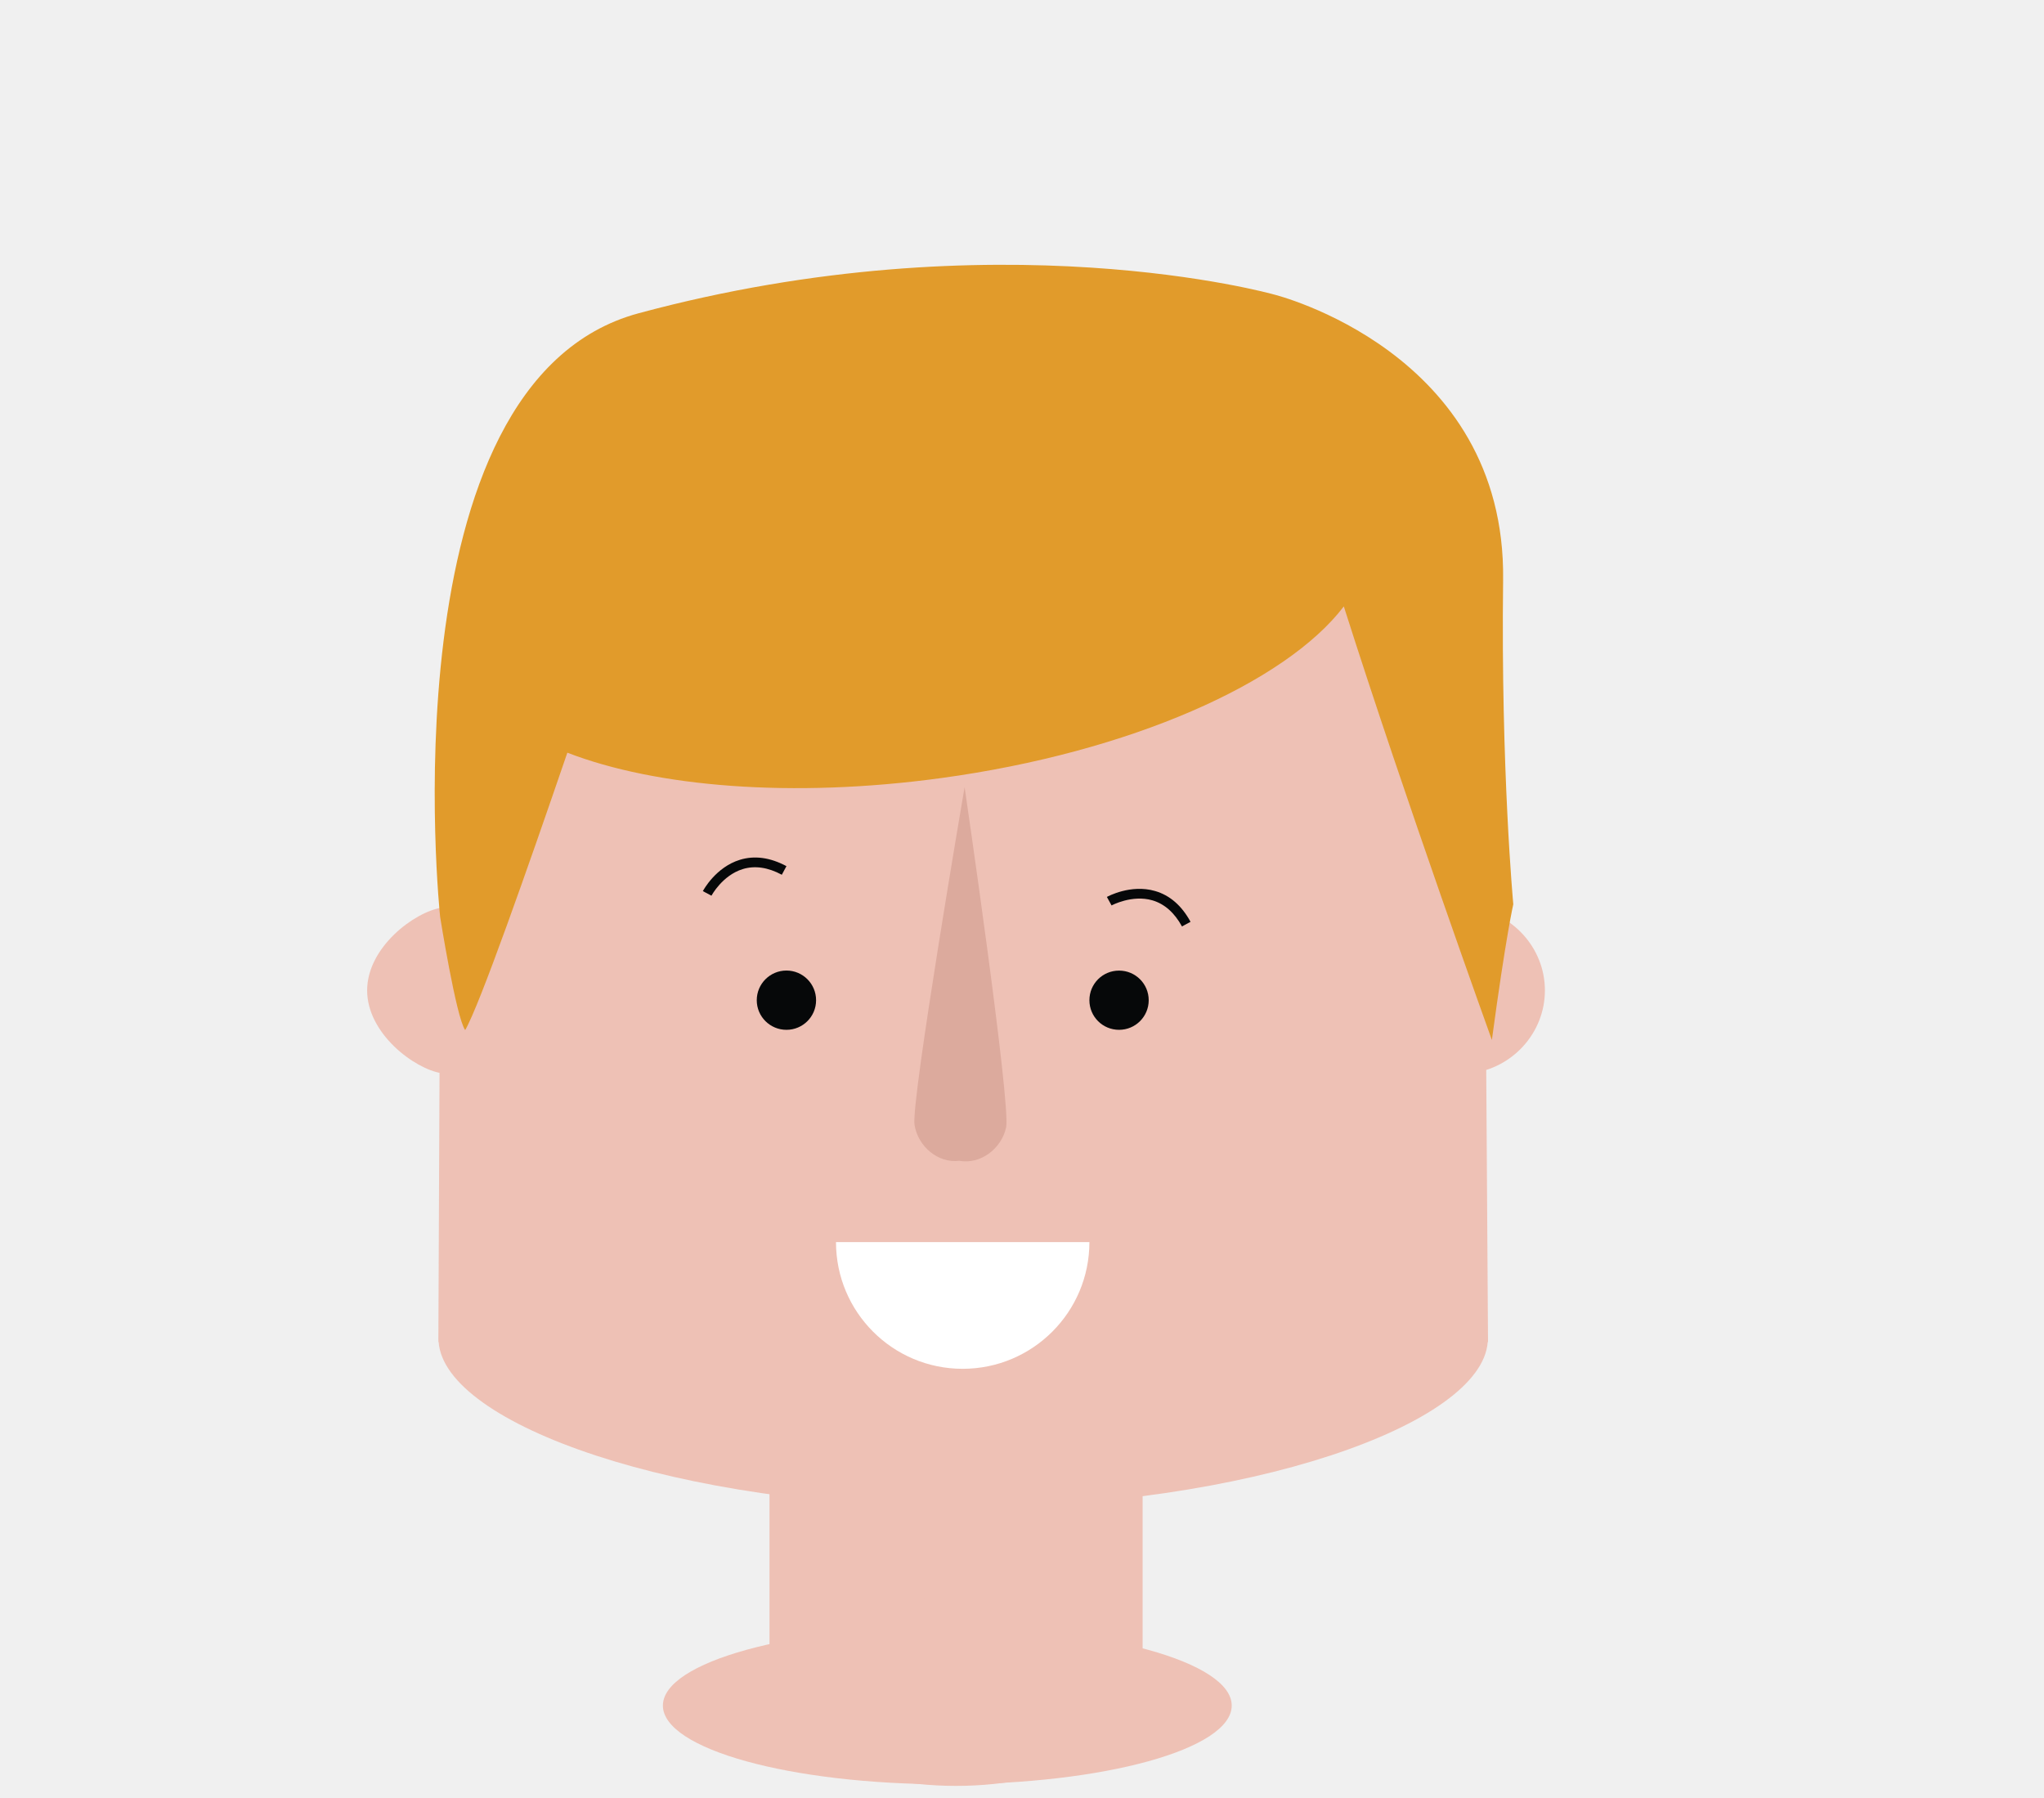
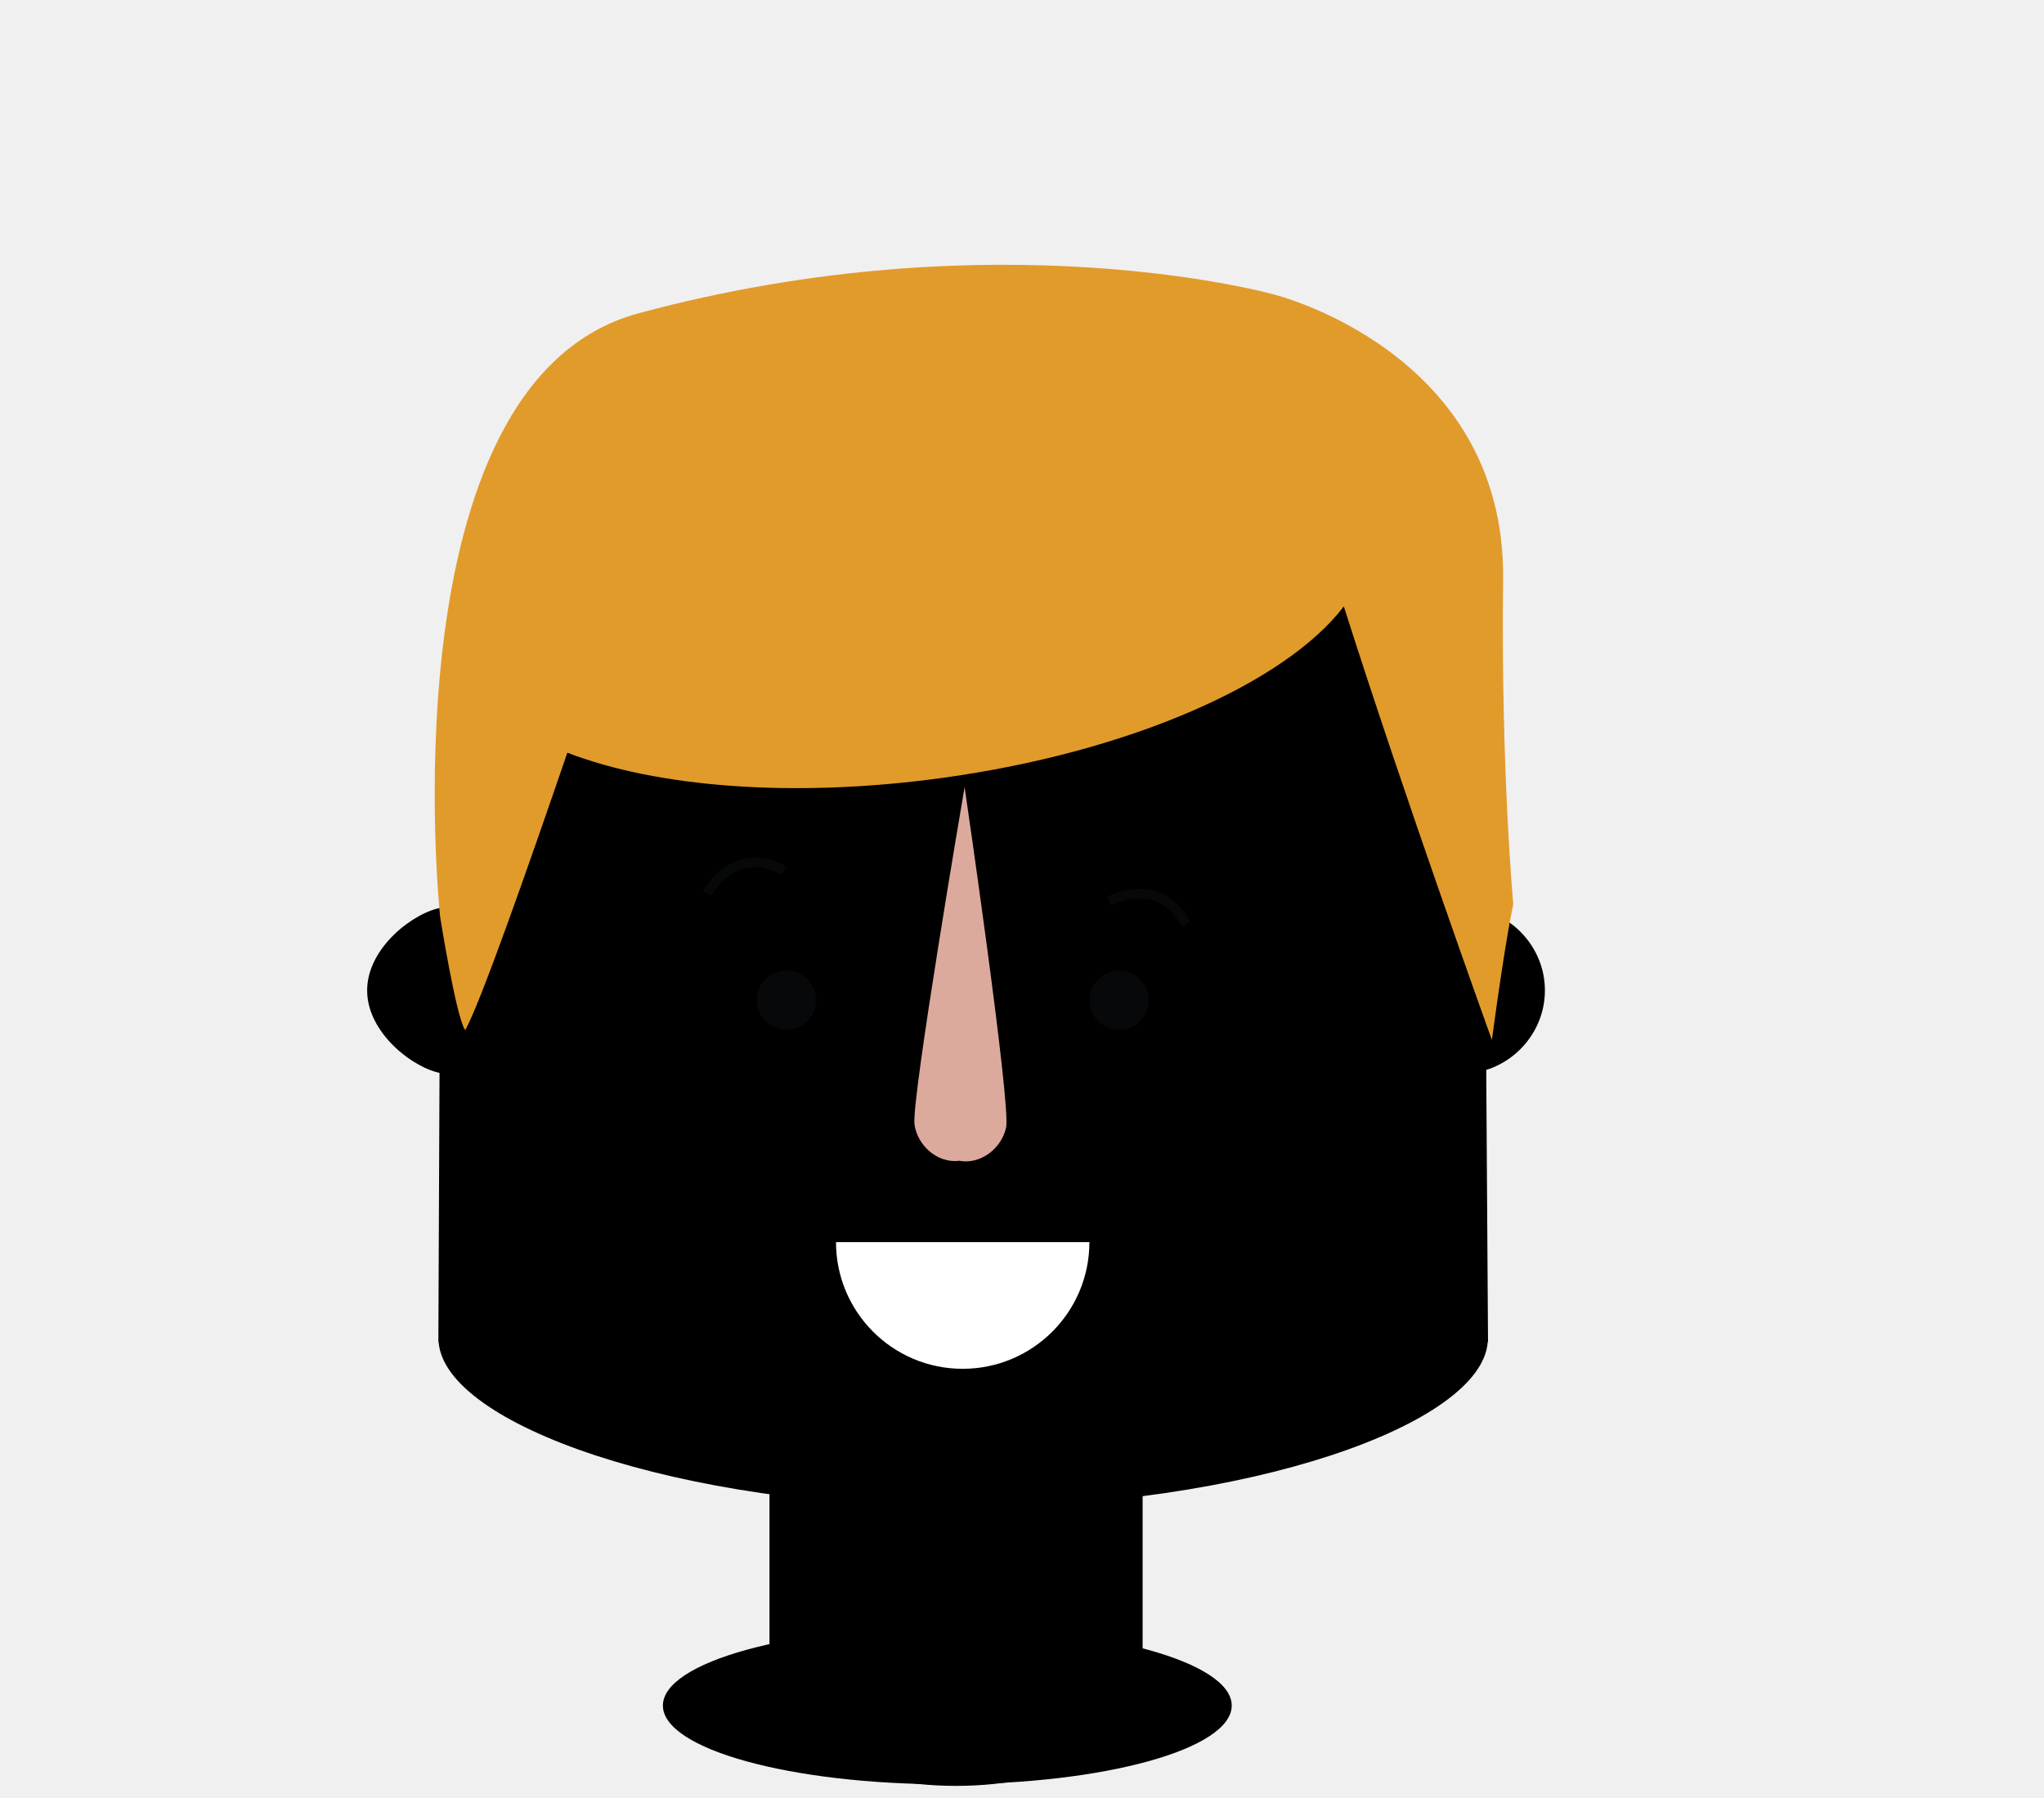
<svg x="0px" y="0px" width="173.998px" height="153.019px" viewBox="0 0 173.998 153.019">
-   <g fill="#EEC1B5">
+   <g class="fill-piel-w">
    <rect x="65.504" y="124.176" width="31.763" height="19.849" />
    <path d="M97.281,143.996c0,4.432-7.12,8.022-15.899,8.022c-8.78,0-15.899-3.59-15.899-8.022c0-4.427,7.119-8.017,15.899-8.017C90.161,135.979,97.281,139.569,97.281,143.996z" />
    <path d="M126.359,67.013c0-19.288-19.89-35.516-44.42-35.516c-24.53,0-44.42,16.522-44.42,35.813c0,0.216-0.203,46.92-0.203,46.92h0.023c0.511,7.007,20.302,14.079,44.653,14.079c24.355,0,44.142-7.072,44.653-14.079h0.025C126.67,114.23,126.359,67.234,126.359,67.013z" />
    <path d="M37.597,77.26c-2.336,0.373-6.344,3.385-6.344,7.047s4.008,6.679,6.344,7.05V77.26z" />
    <path d="M125.168,91.357c3.503-0.371,6.344-3.387,6.344-7.05s-2.841-6.675-6.344-7.047V91.357z" />
  </g>
  <path fill="#060809" d="M66.948,82.614c1.394,0,2.522,1.131,2.522,2.527c0,1.393-1.128,2.519-2.522,2.519c-1.396,0-2.528-1.126-2.528-2.519C64.42,83.745,65.553,82.614,66.948,82.614z" />
  <path fill="#FFFFFF" d="M81.947,116.515c5.963,0,10.79-4.832,10.79-10.786H71.165C71.165,111.683,75.988,116.515,81.947,116.515z" />
  <path fill="#060809" d="M60.566,76.243l-0.734-0.388c0.043-0.083,1.094-2.037,3.157-2.669c1.245-0.38,2.575-0.199,3.959,0.542l-0.395,0.732c-1.178-0.633-2.296-0.797-3.323-0.483C61.492,74.51,60.572,76.225,60.566,76.243z" />
  <path fill="#DCAA9D" d="M82.113,66.998c0,0-4.58,26.757-4.263,28.751c0.29,1.834,2,3.286,3.813,3.06c1.797,0.33,3.589-1.022,3.983-2.839C86.072,94.001,82.113,66.998,82.113,66.998z" />
  <g fill="#060809">
    <path d="M95.261,82.619c1.396,0,2.524,1.126,2.524,2.522c0,1.393-1.129,2.519-2.524,2.519c-1.399,0-2.524-1.126-2.524-2.519C92.737,83.745,93.861,82.619,95.261,82.619z" />
    <path d="M100.617,78.86c-0.64-1.17-1.484-1.917-2.514-2.221c-1.741-0.506-3.465,0.427-3.48,0.434l-0.398-0.724c0.081-0.045,2.028-1.106,4.102-0.505c1.253,0.362,2.267,1.242,3.019,2.622L100.617,78.86z" />
  </g>
-   <ellipse fill="#EEC1B5" cx="80.641" cy="145.181" rx="24.211" ry="6.703" />
+   <ellipse class="fill-piel-w" cx="80.641" cy="145.181" rx="24.211" ry="6.703" />
  <path fill="#E19B2B" d="M127.955,49.358c0.239-19.458-19.537-24.298-19.537-24.298s-23.547-6.626-54.062,1.607c-21.741,5.865-16.889,51.377-16.889,51.377s1.361,8.554,2.131,9.639c1.212-2.067,5.318-13.741,8.698-23.614c7.532,2.917,19.131,3.894,31.826,2.161c16.087-2.194,29.312-8.105,34.272-14.611c5.259,16.543,12.604,36.904,12.604,36.904c1.196-8.864,1.823-11.549,1.823-11.549S127.756,65.552,127.955,49.358z" />
</svg>
